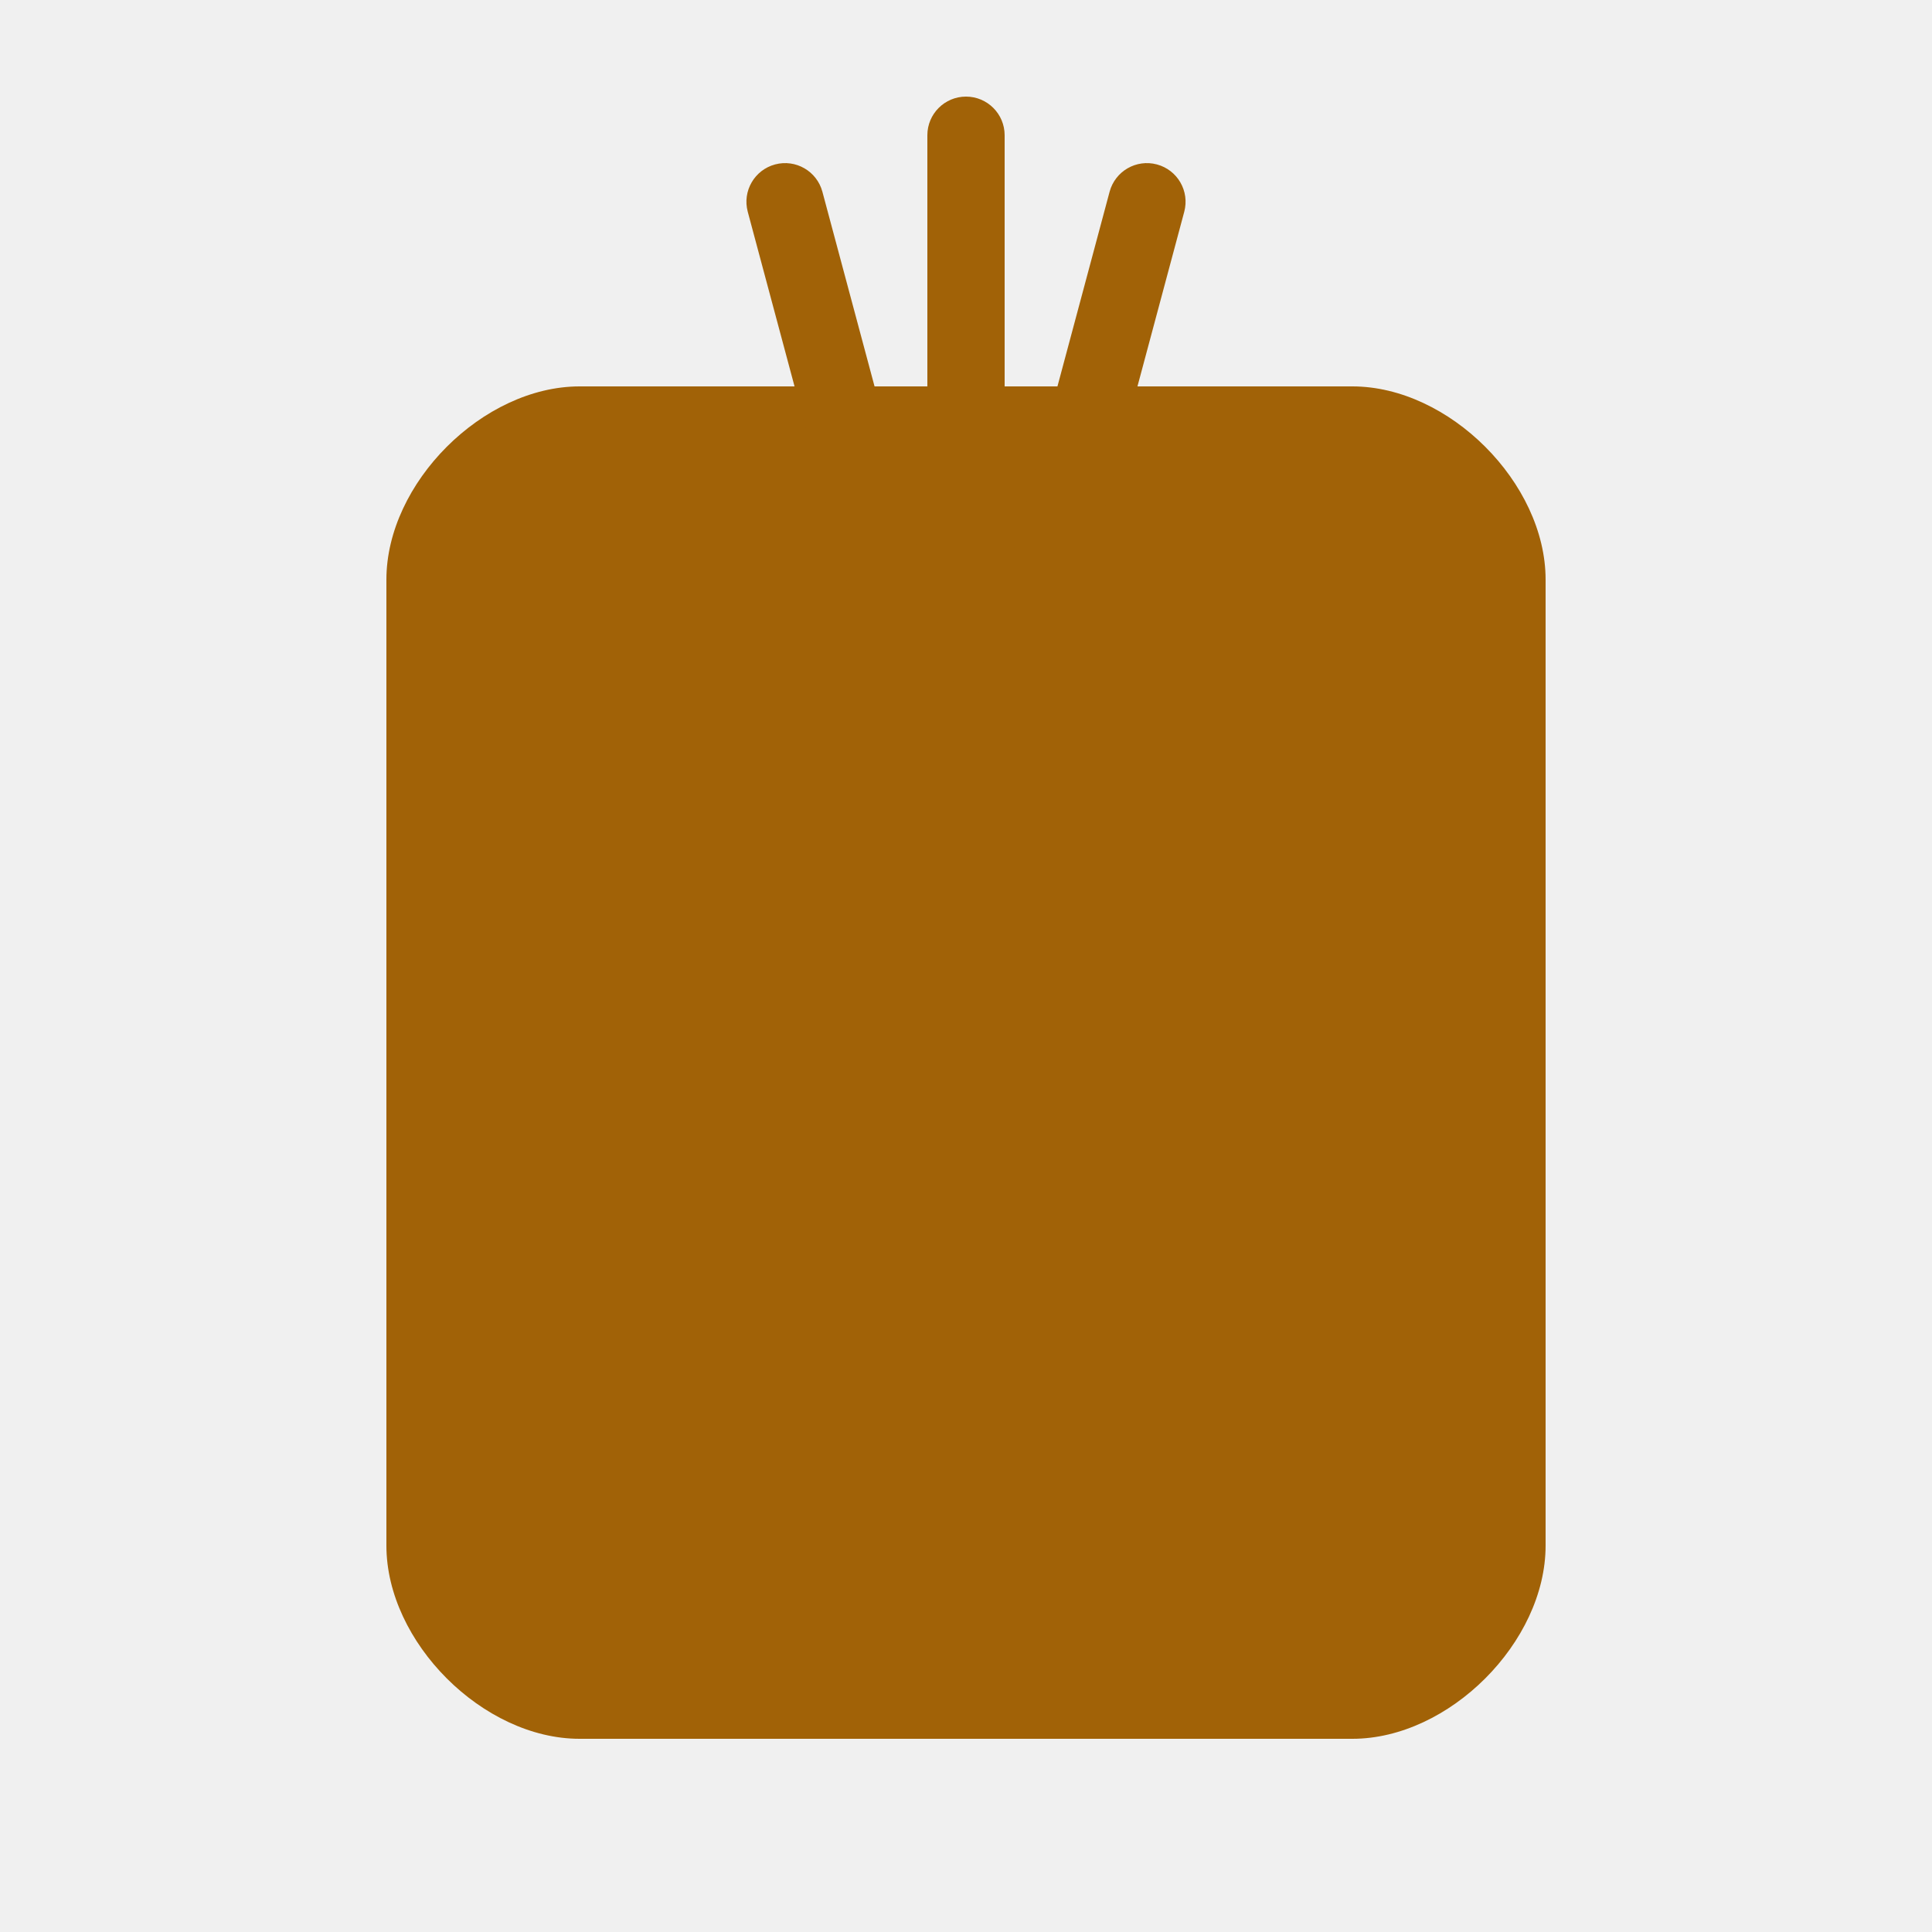
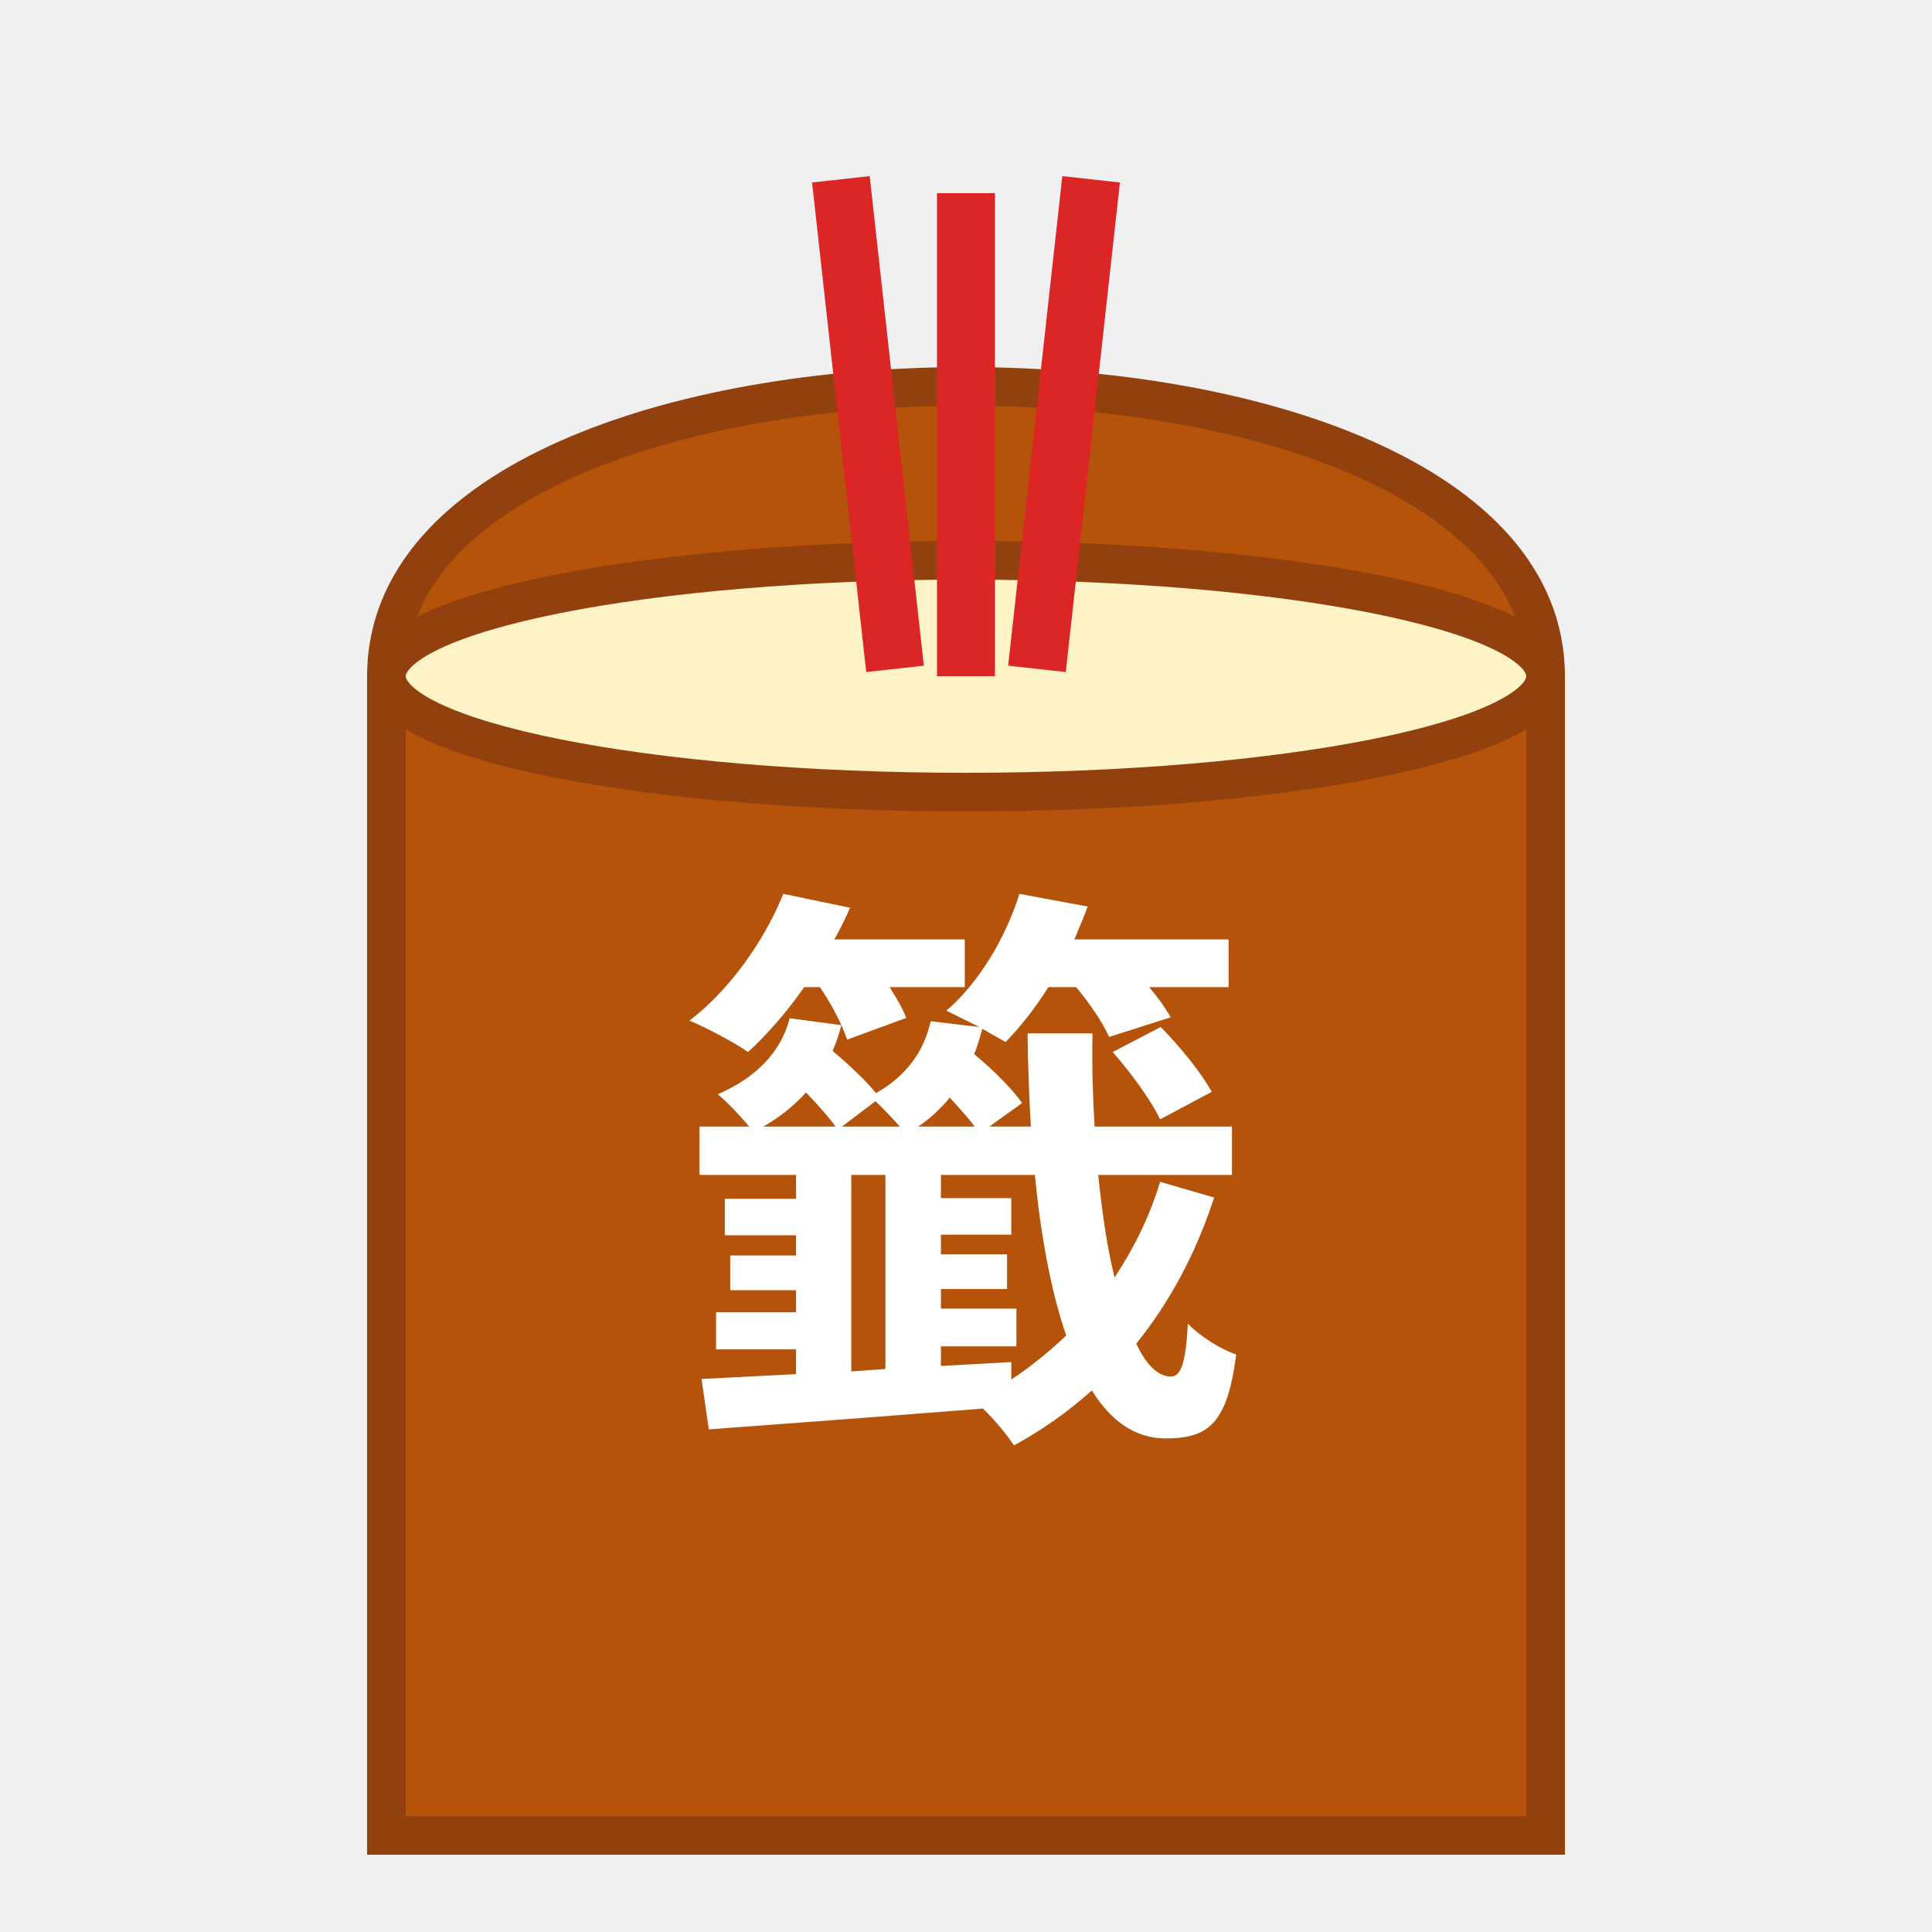
- <svg xmlns="http://www.w3.org/2000/svg" viewBox="0 0 100 100" fill="#a16207">
-   <path d="M70,90 L30,90 C25,90 20,85 20,80 L20,30 C20,25 25,20 30,20 L70,20 C75,20 80,25 80,30 L80,80 C80,85 75,90 70,90 Z M30,30 L70,30 L70,80 L30,80 L30,30 Z" />
-   <rect x="48" y="5" width="4" height="30" rx="2" />
-   <rect x="42" y="8" width="4" height="30" rx="2" transform="rotate(-15 44 23)" />
-   <rect x="54" y="8" width="4" height="30" rx="2" transform="rotate(15 56 23)" />
+ <svg xmlns="http://www.w3.org/2000/svg" viewBox="0 0 100 100">
+   <defs>
+     <linearGradient id="grad1" x1="0%" y1="0%" x2="100%" y2="0%">
+       <stop offset="0%" style="stop-color:#f59e0b;stop-opacity:1" />
+       <stop offset="100%" style="stop-color:#d97706;stop-opacity:1" />
+     </linearGradient>
+   </defs>
+   <path d="M20,95 L20,35 C20,15 80,15 80,35 L80,95 Z" fill="#b45309" stroke="#92400e" stroke-width="2" />
+   <ellipse cx="50" cy="35" rx="30" ry="6" fill="#fef3c7" stroke="#92400e" stroke-width="2" />
+   <line x1="45" y1="35" x2="40" y2="10" stroke="#dc2626" stroke-width="3" transform="rotate(5 50 50)" />
+   <line x1="50" y1="35" x2="50" y2="10" stroke="#dc2626" stroke-width="3" />
+   <line x1="55" y1="35" x2="60" y2="10" stroke="#dc2626" stroke-width="3" transform="rotate(-5 50 50)" />
+   <text x="50" y="72" font-size="30" fill="white" text-anchor="middle" font-family="Noto Serif TC, serif" font-weight="700">籤</text>
</svg>
